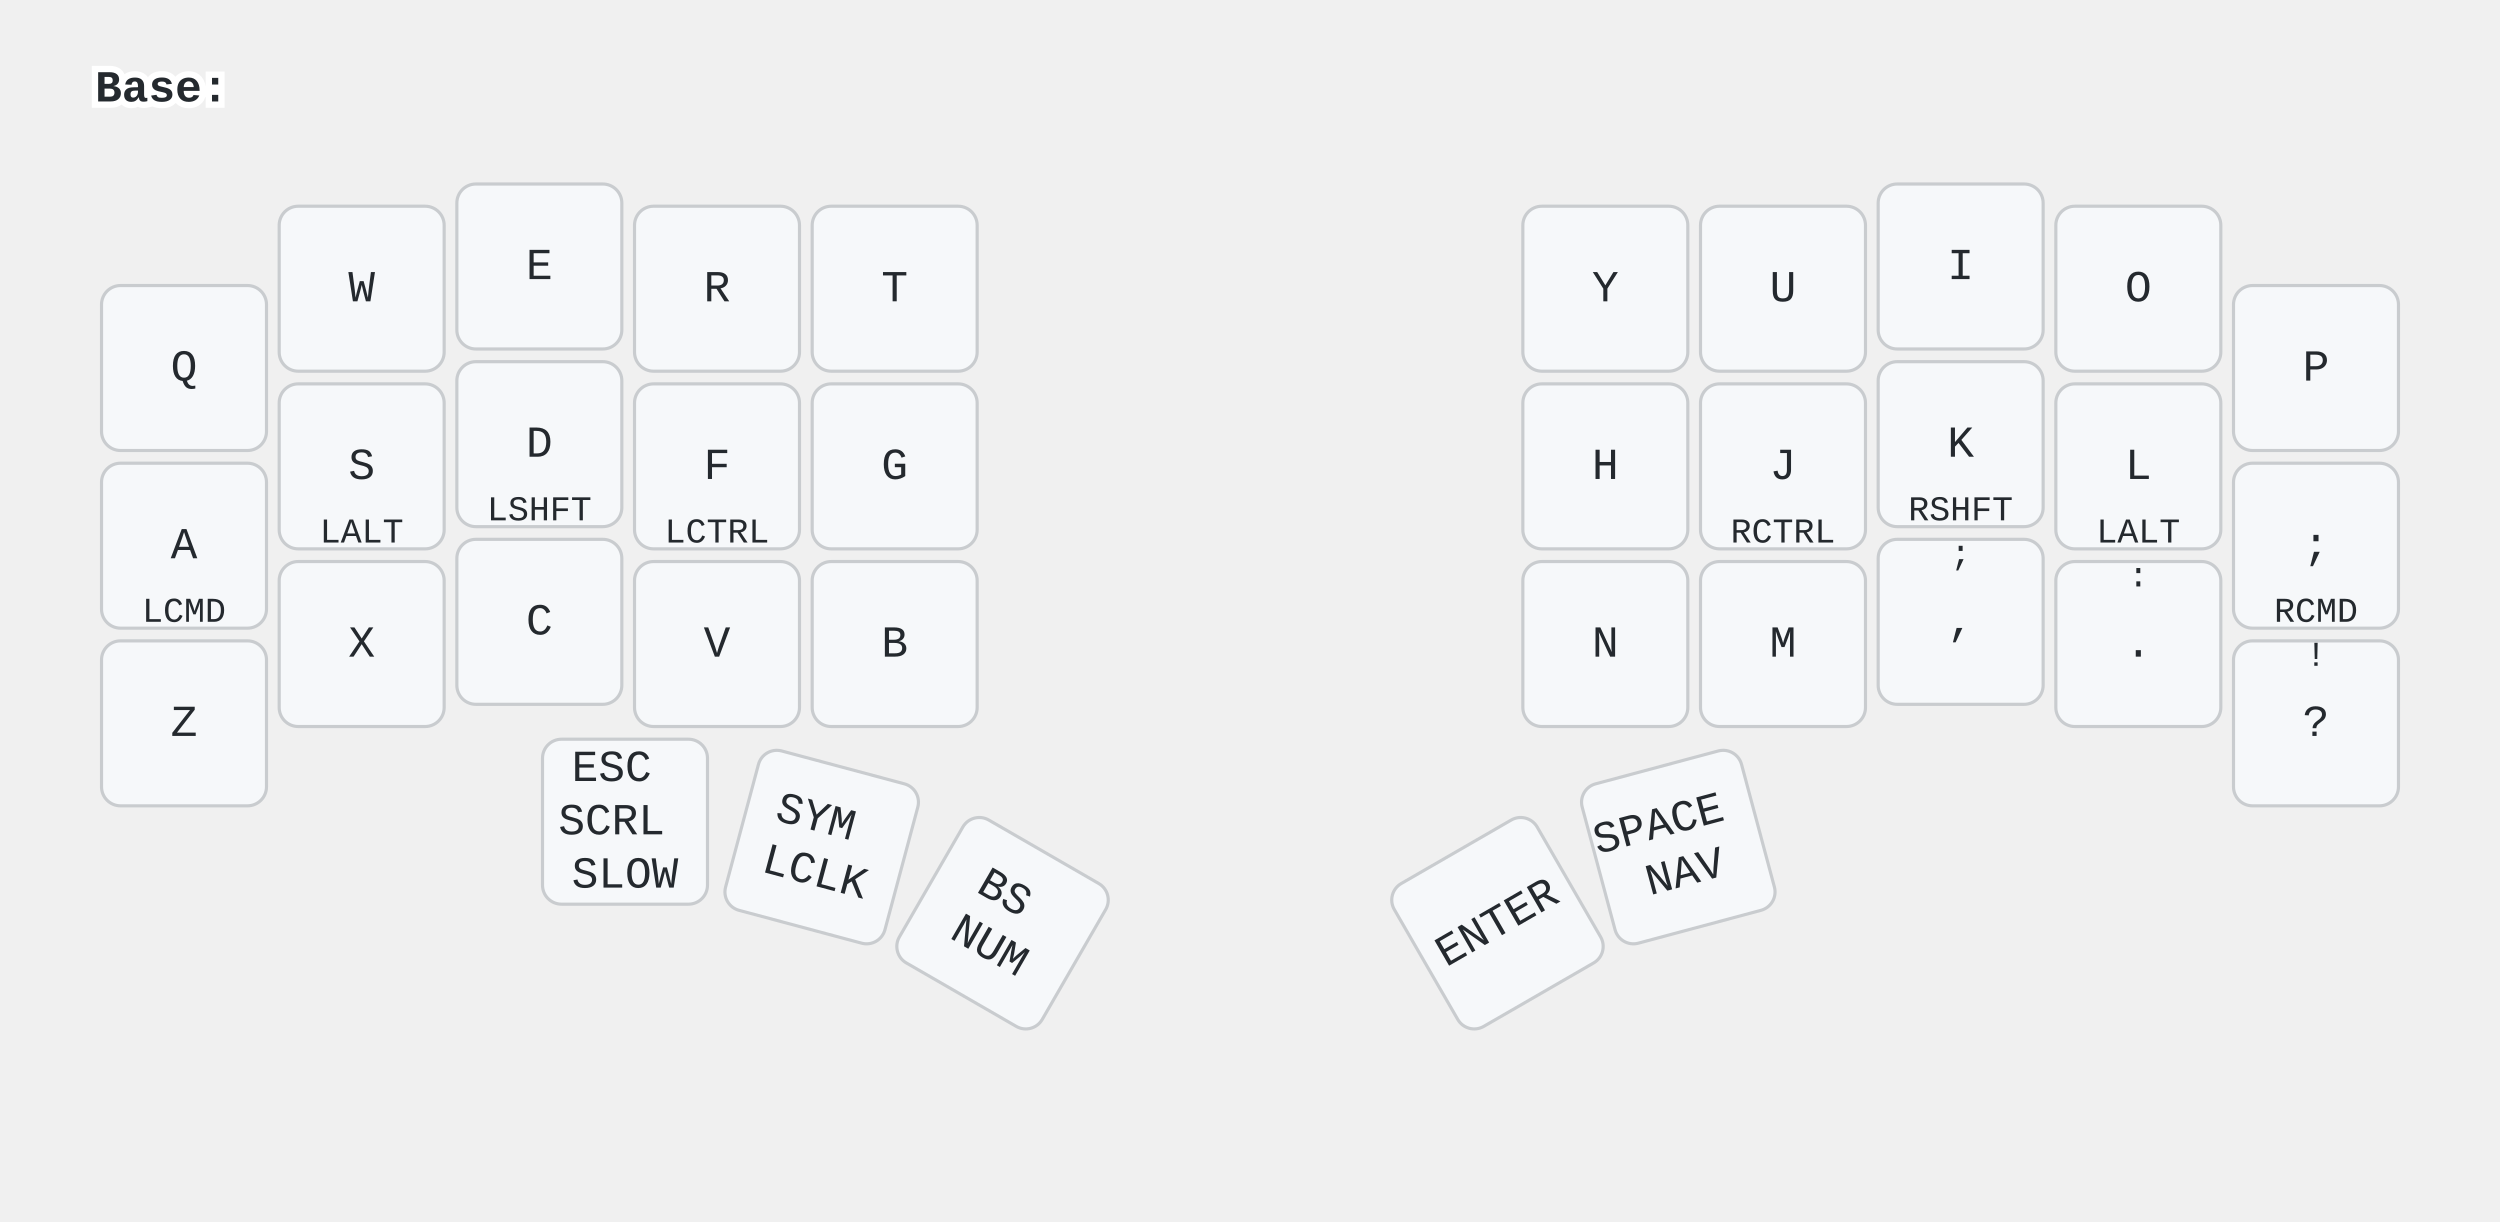
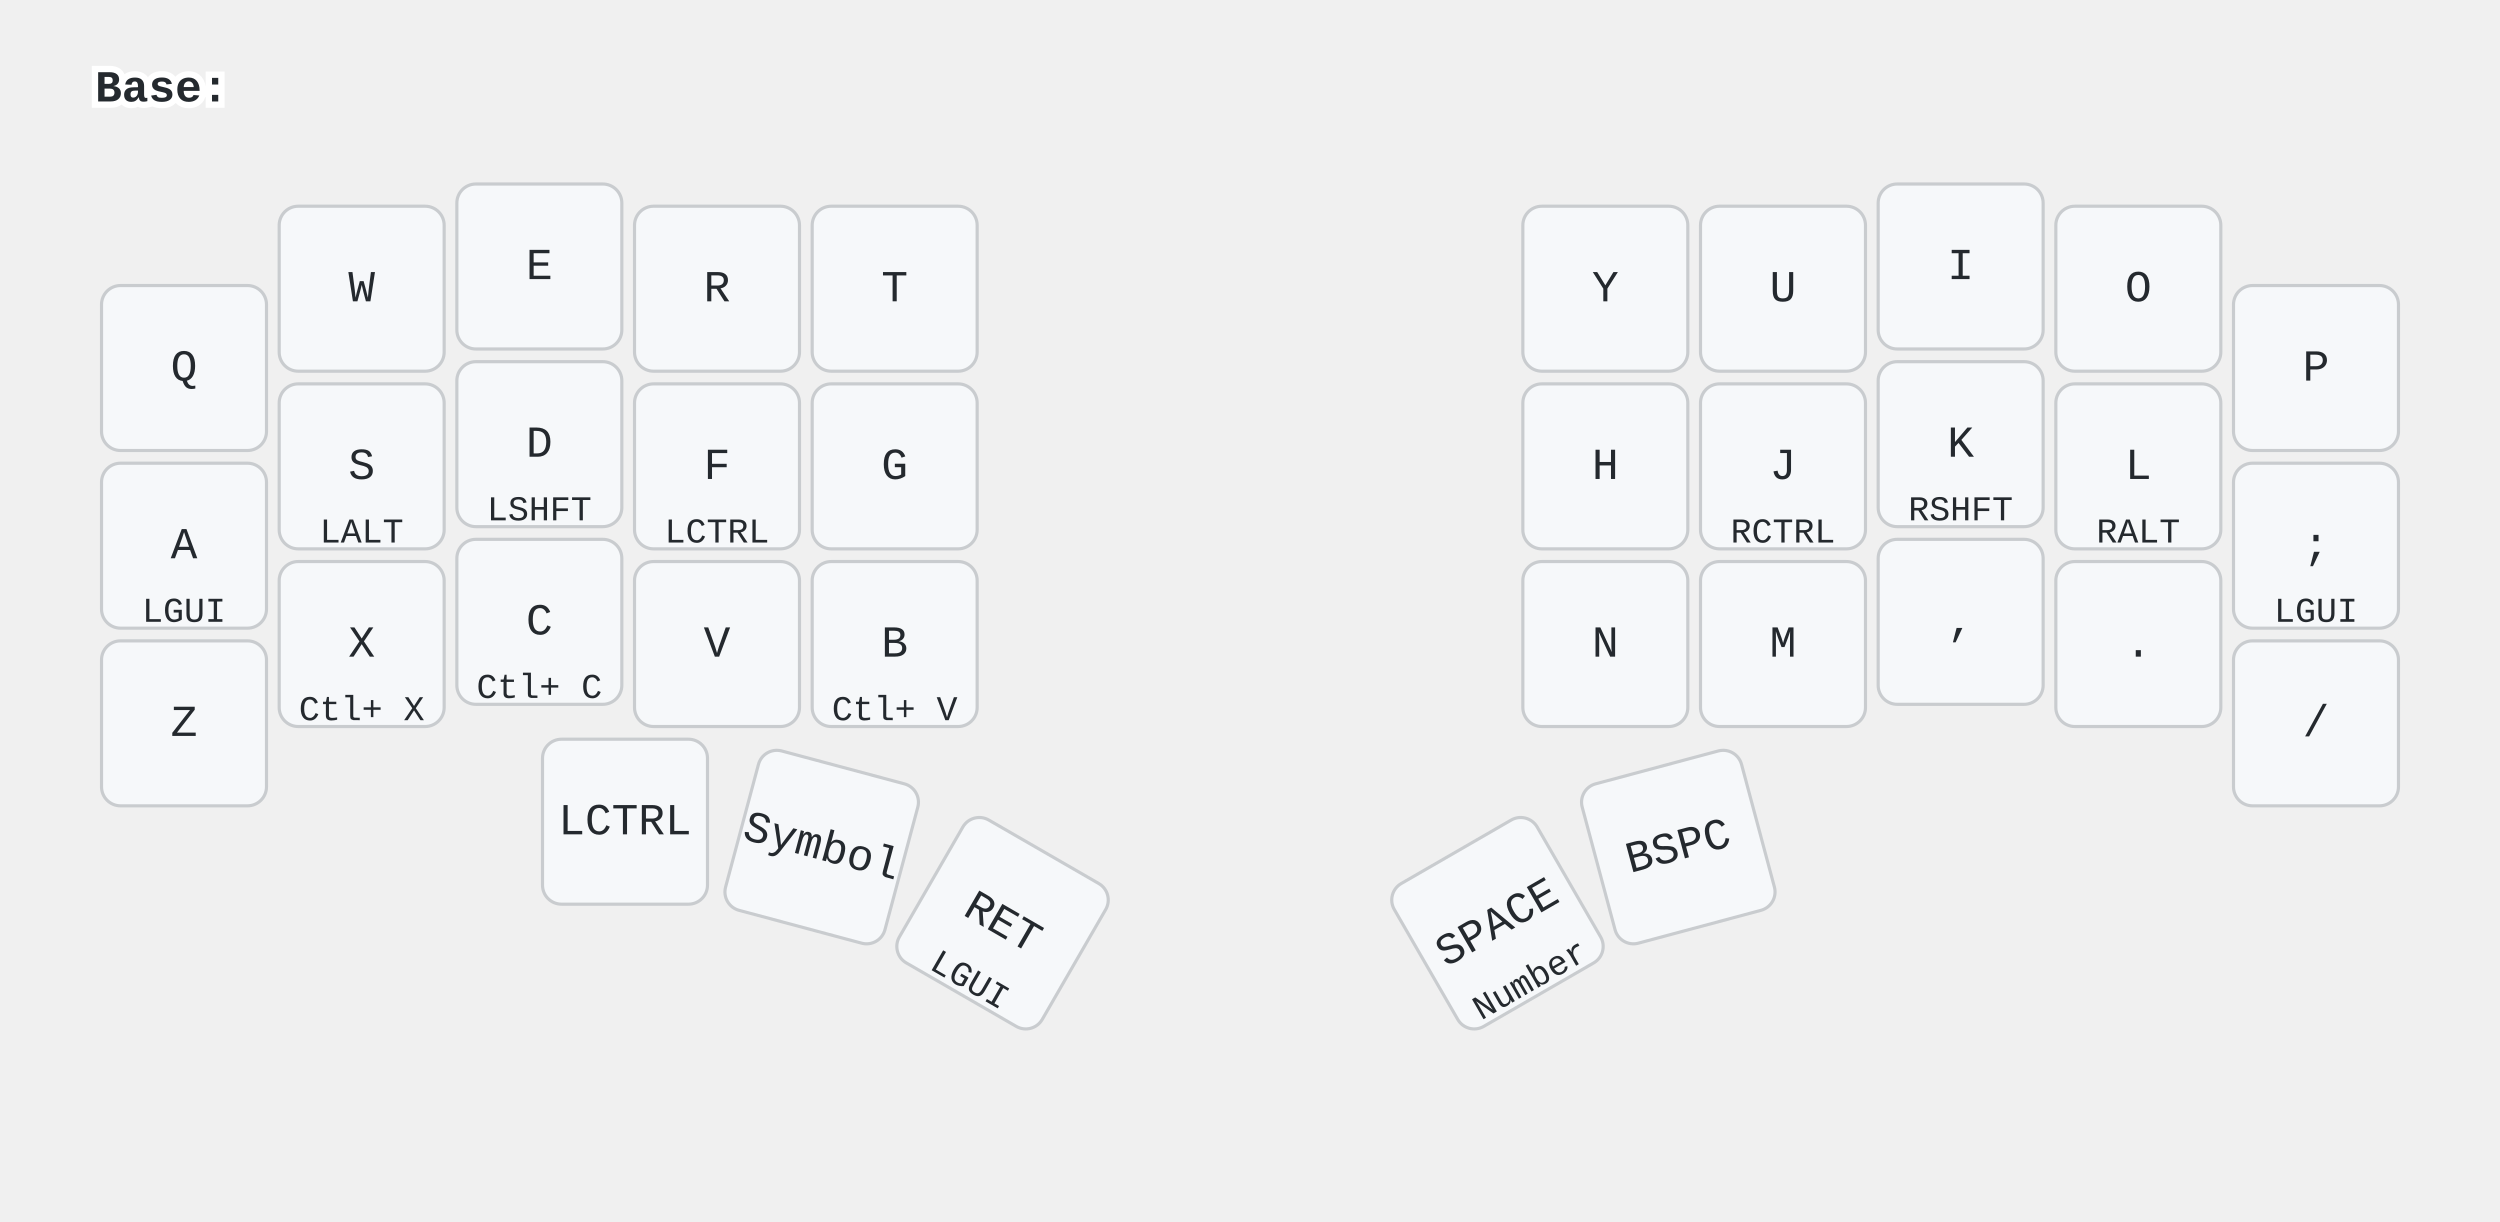
<svg xmlns="http://www.w3.org/2000/svg" width="788" height="385" viewBox="0 0 788 385" class="keymap">
  <style>/* inherit to force styles through use tags */
svg path {
    fill: inherit;
}

/* font and background color specifications */
svg.keymap {
    font-family: SFMono-Regular,Consolas,Liberation Mono,Menlo,monospace;
    font-size: 14px;
    font-kerning: normal;
    text-rendering: optimizeLegibility;
    fill: #24292e;
}

/* default key styling */
rect.key {
    fill: #f6f8fa;
}

rect.key, rect.combo {
    stroke: #c9cccf;
    stroke-width: 1;
}

/* default key side styling, only used is draw_key_sides is set */
rect.side {
    filter: brightness(90%);
}

/* color accent for combo boxes */
rect.combo, rect.combo-separate {
    fill: #cdf;
}

/* color accent for held keys */
rect.held, rect.combo.held {
    fill: #fdd;
}

/* color accent for ghost (optional) keys */
rect.ghost, rect.combo.ghost {
    stroke-dasharray: 4, 4;
    stroke-width: 2;
}

text {
    text-anchor: middle;
    dominant-baseline: middle;
}

/* styling for layer labels */
text.label {
    font-weight: bold;
    text-anchor: start;
    stroke: white;
    stroke-width: 4;
    paint-order: stroke;
}

/* styling for optional footer */
text.footer {
    text-anchor: end;
    dominant-baseline: auto;
    stroke: white;
    stroke-width: 4;
    paint-order: stroke;
}

/* styling for combo tap, and key non-tap label text */
text.combo, text.hold, text.shifted, text.left, text.right, text.tl, text.tr, text.bl, text.br {
    font-size: 11px;
}

text.hold, text.bl, text.br {
    text-anchor: middle;
    dominant-baseline: auto;
}

text.shifted, text.tl, text.tr {
    text-anchor: middle;
    dominant-baseline: hanging;
}

text.left, text.tl, text.bl {
    text-anchor: start;
}

text.right, text.tr, text.br {
    text-anchor: end;
}

text.layer-activator {
    text-decoration: underline;
}

/* styling for hold/shifted label text in combo box */
text.combo.hold, text.combo.shifted, text.combo.left, text.combo.right {
    font-size: 8px;
}

/* lighter symbol for transparent keys */
text.trans {
    fill: #7b7e81;
}

/* styling for combo dendrons */
path.combo {
    stroke-width: 1;
    stroke: gray;
    fill: none;
}

/* Start Tabler Icons Cleanup */
/* cannot use height/width with glyphs */
.icon-tabler &gt; path {
    fill: inherit;
    stroke: inherit;
    stroke-width: 2;
}
/* hide tabler's default box */
.icon-tabler &gt; path[stroke="none"][fill="none"] {
    visibility: hidden;
}
/* End Tabler Icons Cleanup */

@media (prefers-color-scheme: dark) {
svg.keymap { fill: #d1d6db; }
rect.key { fill: #3f4750; }
rect.key, rect.combo { stroke: #60666c; }
rect.combo, rect.combo-separate { fill: #1f3d7a; }
rect.held, rect.combo.held { fill: #854747; }
text.label, text.footer { stroke: black; }
text.trans { fill: #7e8184; }
path.combo { stroke: #7f7f7f; }

}</style>
  <g transform="translate(30, 0)" class="layer-Base">
    <text x="0" y="28" class="label" id="Base">Base:</text>
    <g transform="translate(0, 56)">
      <g transform="translate(28, 60)" class="key keypos-0">
        <rect rx="6" ry="6" x="-26" y="-26" width="52" height="52" class="key" />
        <text x="0" y="0" class="key tap">Q</text>
      </g>
      <g transform="translate(84, 35)" class="key keypos-1">
        <rect rx="6" ry="6" x="-26" y="-26" width="52" height="52" class="key" />
        <text x="0" y="0" class="key tap">W</text>
      </g>
      <g transform="translate(140, 28)" class="key keypos-2">
        <rect rx="6" ry="6" x="-26" y="-26" width="52" height="52" class="key" />
        <text x="0" y="0" class="key tap">E</text>
      </g>
      <g transform="translate(196, 35)" class="key keypos-3">
        <rect rx="6" ry="6" x="-26" y="-26" width="52" height="52" class="key" />
        <text x="0" y="0" class="key tap">R</text>
      </g>
      <g transform="translate(252, 35)" class="key keypos-4">
        <rect rx="6" ry="6" x="-26" y="-26" width="52" height="52" class="key" />
        <text x="0" y="0" class="key tap">T</text>
      </g>
      <g transform="translate(476, 35)" class="key keypos-5">
        <rect rx="6" ry="6" x="-26" y="-26" width="52" height="52" class="key" />
        <text x="0" y="0" class="key tap">Y</text>
      </g>
      <g transform="translate(532, 35)" class="key keypos-6">
        <rect rx="6" ry="6" x="-26" y="-26" width="52" height="52" class="key" />
        <text x="0" y="0" class="key tap">U</text>
      </g>
      <g transform="translate(588, 28)" class="key keypos-7">
        <rect rx="6" ry="6" x="-26" y="-26" width="52" height="52" class="key" />
        <text x="0" y="0" class="key tap">I</text>
      </g>
      <g transform="translate(644, 35)" class="key keypos-8">
        <rect rx="6" ry="6" x="-26" y="-26" width="52" height="52" class="key" />
        <text x="0" y="0" class="key tap">O</text>
      </g>
      <g transform="translate(700, 60)" class="key keypos-9">
        <rect rx="6" ry="6" x="-26" y="-26" width="52" height="52" class="key" />
        <text x="0" y="0" class="key tap">P</text>
      </g>
      <g transform="translate(28, 116)" class="key keypos-10">
        <rect rx="6" ry="6" x="-26" y="-26" width="52" height="52" class="key" />
        <text x="0" y="0" class="key tap">A</text>
-         <text x="0" y="24" class="key hold">LCMD</text>
+         <text x="0" y="24" class="key hold">LGUI</text>
      </g>
      <g transform="translate(84, 91)" class="key keypos-11">
        <rect rx="6" ry="6" x="-26" y="-26" width="52" height="52" class="key" />
        <text x="0" y="0" class="key tap">S</text>
        <text x="0" y="24" class="key hold">LALT</text>
      </g>
      <g transform="translate(140, 84)" class="key keypos-12">
        <rect rx="6" ry="6" x="-26" y="-26" width="52" height="52" class="key" />
        <text x="0" y="0" class="key tap">D</text>
        <text x="0" y="24" class="key hold">LSHFT</text>
      </g>
      <g transform="translate(196, 91)" class="key keypos-13">
        <rect rx="6" ry="6" x="-26" y="-26" width="52" height="52" class="key" />
        <text x="0" y="0" class="key tap">F</text>
        <text x="0" y="24" class="key hold">LCTRL</text>
      </g>
      <g transform="translate(252, 91)" class="key keypos-14">
        <rect rx="6" ry="6" x="-26" y="-26" width="52" height="52" class="key" />
        <text x="0" y="0" class="key tap">G</text>
      </g>
      <g transform="translate(476, 91)" class="key keypos-15">
        <rect rx="6" ry="6" x="-26" y="-26" width="52" height="52" class="key" />
        <text x="0" y="0" class="key tap">H</text>
      </g>
      <g transform="translate(532, 91)" class="key keypos-16">
        <rect rx="6" ry="6" x="-26" y="-26" width="52" height="52" class="key" />
        <text x="0" y="0" class="key tap">J</text>
        <text x="0" y="24" class="key hold">RCTRL</text>
      </g>
      <g transform="translate(588, 84)" class="key keypos-17">
        <rect rx="6" ry="6" x="-26" y="-26" width="52" height="52" class="key" />
        <text x="0" y="0" class="key tap">K</text>
        <text x="0" y="24" class="key hold">RSHFT</text>
      </g>
      <g transform="translate(644, 91)" class="key keypos-18">
        <rect rx="6" ry="6" x="-26" y="-26" width="52" height="52" class="key" />
        <text x="0" y="0" class="key tap">L</text>
-         <text x="0" y="24" class="key hold">LALT</text>
+         <text x="0" y="24" class="key hold">RALT</text>
      </g>
      <g transform="translate(700, 116)" class="key keypos-19">
        <rect rx="6" ry="6" x="-26" y="-26" width="52" height="52" class="key" />
        <text x="0" y="0" class="key tap">;</text>
-         <text x="0" y="24" class="key hold">RCMD</text>
+         <text x="0" y="24" class="key hold">LGUI</text>
      </g>
      <g transform="translate(28, 172)" class="key keypos-20">
        <rect rx="6" ry="6" x="-26" y="-26" width="52" height="52" class="key" />
        <text x="0" y="0" class="key tap">Z</text>
      </g>
      <g transform="translate(84, 147)" class="key keypos-21">
        <rect rx="6" ry="6" x="-26" y="-26" width="52" height="52" class="key" />
        <text x="0" y="0" class="key tap">X</text>
+         <text x="0" y="24" class="key hold">Ctl+ X</text>
      </g>
      <g transform="translate(140, 140)" class="key keypos-22">
        <rect rx="6" ry="6" x="-26" y="-26" width="52" height="52" class="key" />
        <text x="0" y="0" class="key tap">C</text>
+         <text x="0" y="24" class="key hold">Ctl+ C</text>
      </g>
      <g transform="translate(196, 147)" class="key keypos-23">
        <rect rx="6" ry="6" x="-26" y="-26" width="52" height="52" class="key" />
        <text x="0" y="0" class="key tap">V</text>
      </g>
      <g transform="translate(252, 147)" class="key keypos-24">
        <rect rx="6" ry="6" x="-26" y="-26" width="52" height="52" class="key" />
        <text x="0" y="0" class="key tap">B</text>
+         <text x="0" y="24" class="key hold">Ctl+ V</text>
      </g>
      <g transform="translate(476, 147)" class="key keypos-25">
        <rect rx="6" ry="6" x="-26" y="-26" width="52" height="52" class="key" />
        <text x="0" y="0" class="key tap">N</text>
      </g>
      <g transform="translate(532, 147)" class="key keypos-26">
        <rect rx="6" ry="6" x="-26" y="-26" width="52" height="52" class="key" />
        <text x="0" y="0" class="key tap">M</text>
      </g>
      <g transform="translate(588, 140)" class="key keypos-27">
        <rect rx="6" ry="6" x="-26" y="-26" width="52" height="52" class="key" />
        <text x="0" y="0" class="key tap">,</text>
-         <text x="0" y="-24" class="key shifted">;</text>
      </g>
      <g transform="translate(644, 147)" class="key keypos-28">
        <rect rx="6" ry="6" x="-26" y="-26" width="52" height="52" class="key" />
        <text x="0" y="0" class="key tap">.</text>
-         <text x="0" y="-24" class="key shifted">:</text>
      </g>
      <g transform="translate(700, 172)" class="key keypos-29">
        <rect rx="6" ry="6" x="-26" y="-26" width="52" height="52" class="key" />
-         <text x="0" y="0" class="key tap">?</text>
-         <text x="0" y="-24" class="key shifted">!</text>
+         <text x="0" y="0" class="key tap">/</text>
      </g>
      <g transform="translate(167, 203)" class="key keypos-30">
        <rect rx="6" ry="6" x="-26" y="-26" width="52" height="52" class="key" />
-         <text x="0" y="0" class="key tap">
-           <tspan x="0" dy="-1.2em">ESC</tspan>
-           <tspan x="0" dy="1.2em">SCRL</tspan>
-           <tspan x="0" dy="1.2em">SLOW</tspan>
-         </text>
+         <text x="0" y="0" class="key tap">LCTRL</text>
      </g>
      <g transform="translate(229, 211) rotate(15.0)" class="key keypos-31">
        <rect rx="6" ry="6" x="-26" y="-26" width="52" height="52" class="key" />
-         <text x="0" y="0" class="key tap">
-           <tspan x="0" dy="-0.6em">SYM</tspan>
-           <tspan x="0" dy="1.2em">LCLK</tspan>
-         </text>
+         <text x="0" y="0" class="key tap">Symbol</text>
      </g>
      <g transform="translate(286, 235) rotate(30.0)" class="key keypos-32">
        <rect rx="6" ry="6" x="-26" y="-26" width="52" height="52" class="key" />
-         <text x="0" y="0" class="key tap">
-           <tspan x="0" dy="-0.6em">BS</tspan>
-           <tspan x="0" dy="1.2em">NUM</tspan>
-         </text>
+         <text x="0" y="0" class="key tap">RET</text>
+         <text x="0" y="24" class="key hold">LGUI</text>
      </g>
      <g transform="translate(442, 235) rotate(-30.0)" class="key keypos-33">
        <rect rx="6" ry="6" x="-26" y="-26" width="52" height="52" class="key" />
-         <text x="0" y="0" class="key tap">ENTER</text>
+         <text x="0" y="0" class="key tap">SPACE</text>
+         <text x="0" y="24" class="key hold">Number</text>
      </g>
      <g transform="translate(499, 211) rotate(-15.0)" class="key keypos-34">
        <rect rx="6" ry="6" x="-26" y="-26" width="52" height="52" class="key" />
-         <text x="0" y="0" class="key tap">
-           <tspan x="0" dy="-0.6em">SPACE</tspan>
-           <tspan x="0" dy="1.2em">NAV</tspan>
-         </text>
+         <text x="0" y="0" class="key tap">BSPC</text>
      </g>
    </g>
  </g>
</svg>
